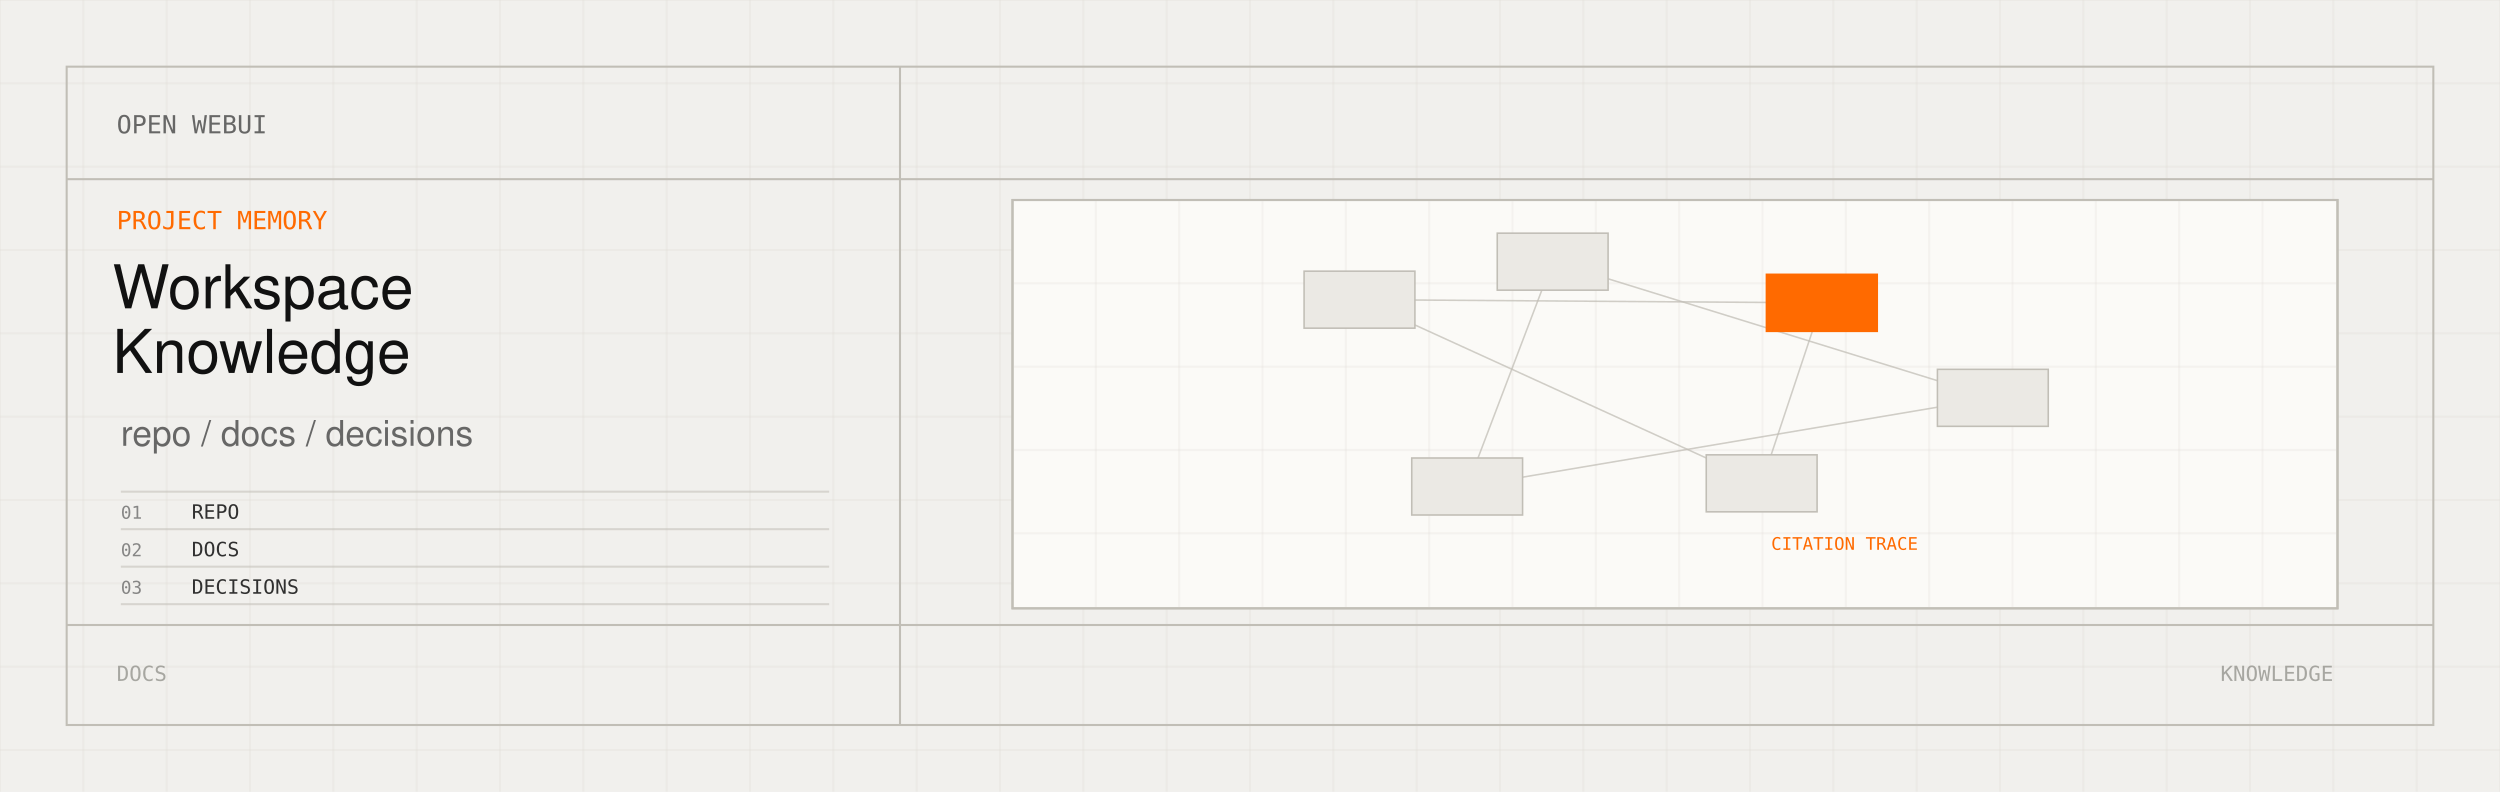
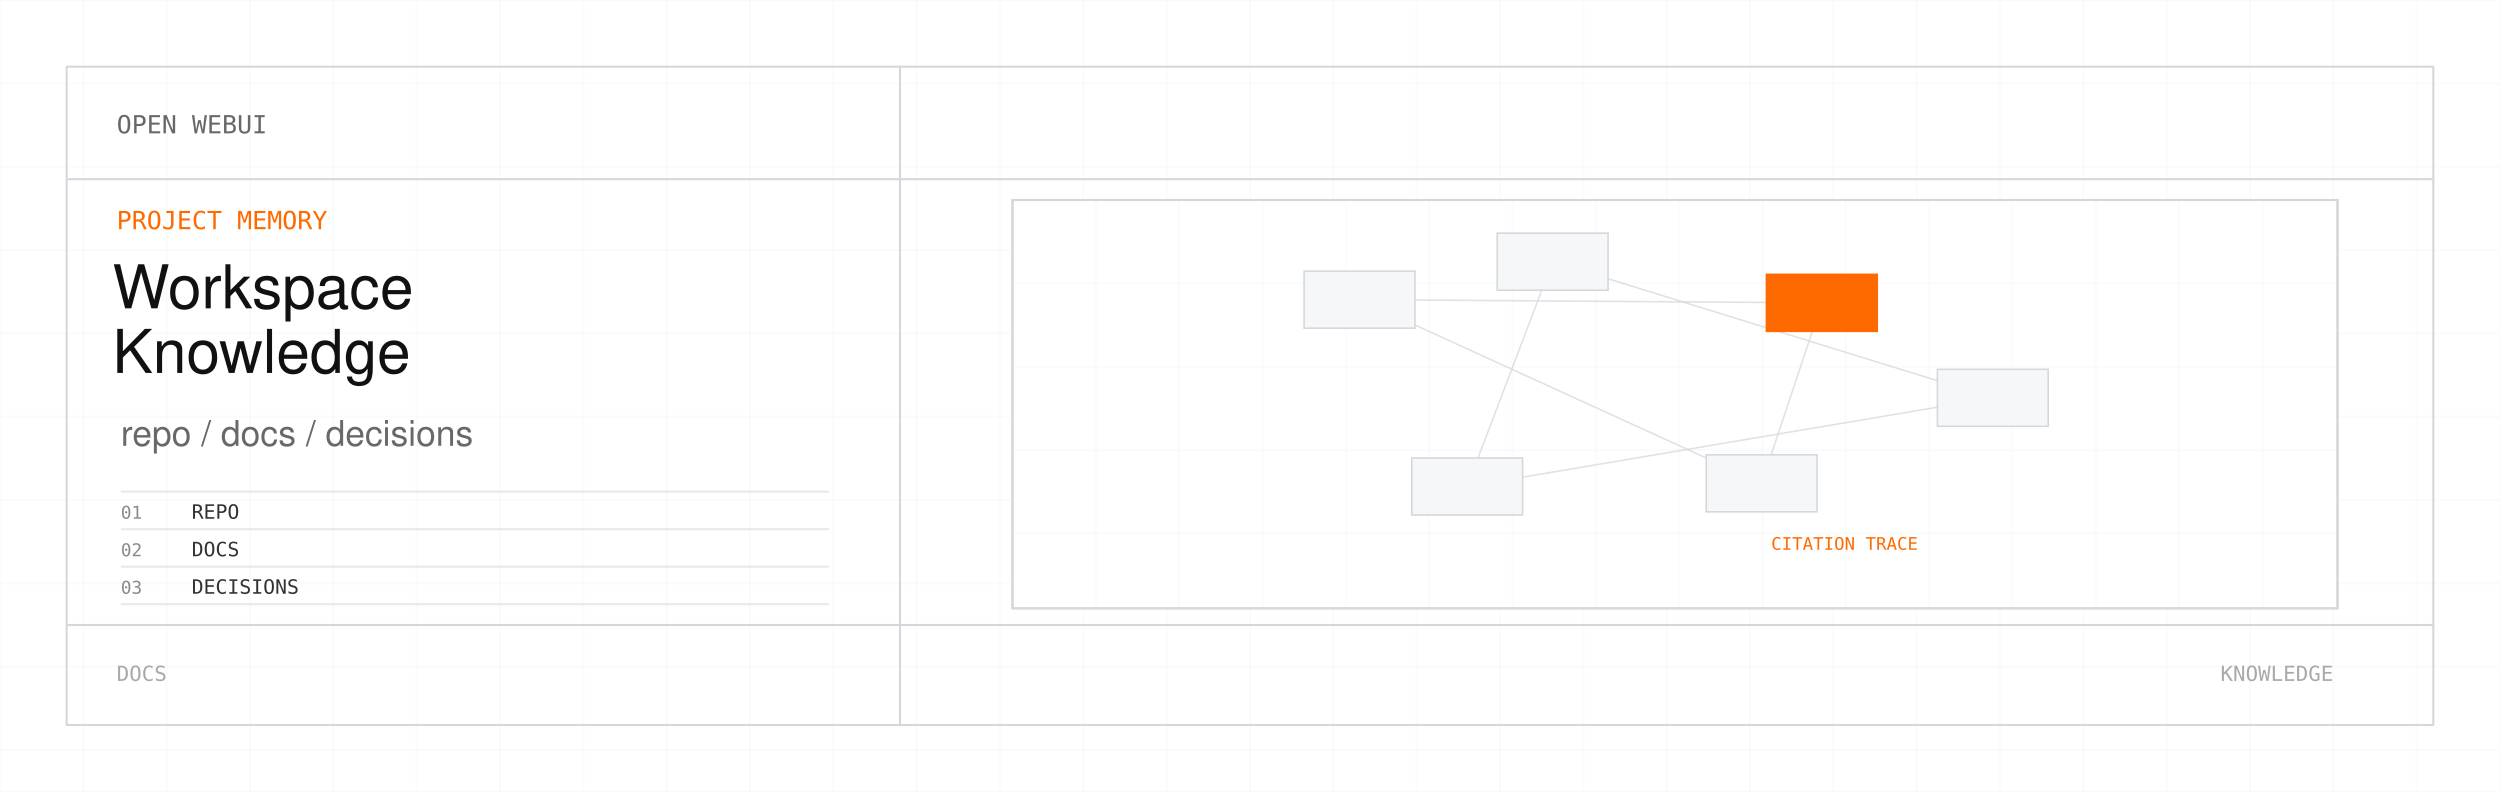
<svg xmlns="http://www.w3.org/2000/svg" viewBox="0 0 1200 380">
  <defs>
    <clipPath id="workspace-knowledge-light-svg-diagram">
      <rect x="486" y="96" width="636" height="196" />
    </clipPath>
  </defs>
-   <rect width="1200" height="380" fill="#f1f0ed" />
-   <path d="M0 0V380" stroke="#dedbd4" opacity="0.28" />
-   <path d="M40 0V380" stroke="#dedbd4" opacity="0.28" />
-   <path d="M80 0V380" stroke="#dedbd4" opacity="0.28" />
-   <path d="M120 0V380" stroke="#dedbd4" opacity="0.28" />
-   <path d="M160 0V380" stroke="#dedbd4" opacity="0.28" />
-   <path d="M200 0V380" stroke="#dedbd4" opacity="0.28" />
-   <path d="M240 0V380" stroke="#dedbd4" opacity="0.28" />
-   <path d="M280 0V380" stroke="#dedbd4" opacity="0.28" />
-   <path d="M320 0V380" stroke="#dedbd4" opacity="0.28" />
-   <path d="M360 0V380" stroke="#dedbd4" opacity="0.28" />
-   <path d="M400 0V380" stroke="#dedbd4" opacity="0.28" />
-   <path d="M440 0V380" stroke="#dedbd4" opacity="0.28" />
-   <path d="M480 0V380" stroke="#dedbd4" opacity="0.28" />
-   <path d="M520 0V380" stroke="#dedbd4" opacity="0.28" />
-   <path d="M560 0V380" stroke="#dedbd4" opacity="0.28" />
-   <path d="M600 0V380" stroke="#dedbd4" opacity="0.28" />
-   <path d="M640 0V380" stroke="#dedbd4" opacity="0.28" />
-   <path d="M680 0V380" stroke="#dedbd4" opacity="0.28" />
-   <path d="M720 0V380" stroke="#dedbd4" opacity="0.28" />
-   <path d="M760 0V380" stroke="#dedbd4" opacity="0.28" />
-   <path d="M800 0V380" stroke="#dedbd4" opacity="0.28" />
-   <path d="M840 0V380" stroke="#dedbd4" opacity="0.28" />
-   <path d="M880 0V380" stroke="#dedbd4" opacity="0.28" />
-   <path d="M920 0V380" stroke="#dedbd4" opacity="0.28" />
-   <path d="M960 0V380" stroke="#dedbd4" opacity="0.28" />
-   <path d="M1000 0V380" stroke="#dedbd4" opacity="0.28" />
-   <path d="M1040 0V380" stroke="#dedbd4" opacity="0.28" />
-   <path d="M1080 0V380" stroke="#dedbd4" opacity="0.28" />
-   <path d="M1120 0V380" stroke="#dedbd4" opacity="0.28" />
-   <path d="M1160 0V380" stroke="#dedbd4" opacity="0.28" />
-   <path d="M1200 0V380" stroke="#dedbd4" opacity="0.28" />
-   <path d="M0 0H1200" stroke="#dedbd4" opacity="0.28" />
-   <path d="M0 40H1200" stroke="#dedbd4" opacity="0.28" />
-   <path d="M0 80H1200" stroke="#dedbd4" opacity="0.28" />
-   <path d="M0 120H1200" stroke="#dedbd4" opacity="0.28" />
-   <path d="M0 160H1200" stroke="#dedbd4" opacity="0.28" />
-   <path d="M0 200H1200" stroke="#dedbd4" opacity="0.28" />
-   <path d="M0 240H1200" stroke="#dedbd4" opacity="0.28" />
-   <path d="M0 280H1200" stroke="#dedbd4" opacity="0.28" />
-   <path d="M0 320H1200" stroke="#dedbd4" opacity="0.28" />
-   <path d="M0 360H1200" stroke="#dedbd4" opacity="0.28" />
-   <rect x="32" y="32" width="1136" height="316" fill="none" stroke="#c1beb6" stroke-width="1" />
-   <path d="M32 86H1168M432 32V348M32 300H1168" stroke="#c1beb6" stroke-width="1" />
+   <rect width="1200" height="380" fill="#ffffff" />
+   <path d="M0 0V380" stroke="#eceff2" opacity="0.28" />
+   <path d="M40 0V380" stroke="#eceff2" opacity="0.28" />
+   <path d="M80 0V380" stroke="#eceff2" opacity="0.28" />
+   <path d="M120 0V380" stroke="#eceff2" opacity="0.28" />
+   <path d="M160 0V380" stroke="#eceff2" opacity="0.28" />
+   <path d="M200 0V380" stroke="#eceff2" opacity="0.28" />
+   <path d="M240 0V380" stroke="#eceff2" opacity="0.28" />
+   <path d="M280 0V380" stroke="#eceff2" opacity="0.28" />
+   <path d="M320 0V380" stroke="#eceff2" opacity="0.28" />
+   <path d="M360 0V380" stroke="#eceff2" opacity="0.28" />
+   <path d="M400 0V380" stroke="#eceff2" opacity="0.28" />
+   <path d="M440 0V380" stroke="#eceff2" opacity="0.28" />
+   <path d="M480 0V380" stroke="#eceff2" opacity="0.28" />
+   <path d="M520 0V380" stroke="#eceff2" opacity="0.28" />
+   <path d="M560 0V380" stroke="#eceff2" opacity="0.28" />
+   <path d="M600 0V380" stroke="#eceff2" opacity="0.28" />
+   <path d="M640 0V380" stroke="#eceff2" opacity="0.28" />
+   <path d="M680 0V380" stroke="#eceff2" opacity="0.28" />
+   <path d="M720 0V380" stroke="#eceff2" opacity="0.28" />
+   <path d="M760 0V380" stroke="#eceff2" opacity="0.28" />
+   <path d="M800 0V380" stroke="#eceff2" opacity="0.28" />
+   <path d="M840 0V380" stroke="#eceff2" opacity="0.28" />
+   <path d="M880 0V380" stroke="#eceff2" opacity="0.28" />
+   <path d="M920 0V380" stroke="#eceff2" opacity="0.28" />
+   <path d="M960 0V380" stroke="#eceff2" opacity="0.28" />
+   <path d="M1000 0V380" stroke="#eceff2" opacity="0.28" />
+   <path d="M1040 0V380" stroke="#eceff2" opacity="0.28" />
+   <path d="M1080 0V380" stroke="#eceff2" opacity="0.28" />
+   <path d="M1120 0V380" stroke="#eceff2" opacity="0.28" />
+   <path d="M1160 0V380" stroke="#eceff2" opacity="0.28" />
+   <path d="M1200 0V380" stroke="#eceff2" opacity="0.28" />
+   <path d="M0 0H1200" stroke="#eceff2" opacity="0.28" />
+   <path d="M0 40H1200" stroke="#eceff2" opacity="0.28" />
+   <path d="M0 80H1200" stroke="#eceff2" opacity="0.28" />
+   <path d="M0 120H1200" stroke="#eceff2" opacity="0.28" />
+   <path d="M0 160H1200" stroke="#eceff2" opacity="0.28" />
+   <path d="M0 200H1200" stroke="#eceff2" opacity="0.28" />
+   <path d="M0 240H1200" stroke="#eceff2" opacity="0.28" />
+   <path d="M0 280H1200" stroke="#eceff2" opacity="0.28" />
+   <path d="M0 320H1200" stroke="#eceff2" opacity="0.28" />
+   <path d="M0 360H1200" stroke="#eceff2" opacity="0.28" />
+   <rect x="32" y="32" width="1136" height="316" fill="none" stroke="#d4d7dc" stroke-width="1" />
+   <path d="M32 86H1168M432 32V348M32 300H1168" stroke="#d4d7dc" stroke-width="1" />
  <text x="56" y="64" font-family="JetBrains Mono, SFMono-Regular, Menlo, Consolas, monospace" font-size="12" fill="#585858" opacity="0.9" text-anchor="start">OPEN WEBUI</text>
  <text x="56" y="110" font-family="JetBrains Mono, SFMono-Regular, Menlo, Consolas, monospace" font-size="12" fill="#ff6a00" opacity="1" text-anchor="start">PROJECT MEMORY</text>
  <text x="54" y="148" font-family="Helvetica Neue, Helvetica, Arial, sans-serif" font-size="29" font-weight="400" fill="#111111" opacity="1" text-anchor="start">Workspace</text>
  <text x="54" y="179" font-family="Helvetica Neue, Helvetica, Arial, sans-serif" font-size="29" font-weight="400" fill="#111111" opacity="1" text-anchor="start">Knowledge</text>
  <text x="58" y="214" font-family="Helvetica Neue, Helvetica, Arial, sans-serif" font-size="17" font-weight="350" fill="#585858" opacity="0.9" text-anchor="start">repo / docs / decisions</text>
-   <path d="M58 236H398" stroke="#c1beb6" opacity="0.55" />
+   <path d="M58 236H398" stroke="#d4d7dc" opacity="0.55" />
  <text x="58" y="249" font-family="JetBrains Mono, SFMono-Regular, Menlo, Consolas, monospace" font-size="8.5" fill="#585858" opacity="0.7" text-anchor="start">01</text>
  <text x="92" y="249" font-family="JetBrains Mono, SFMono-Regular, Menlo, Consolas, monospace" font-size="9.5" fill="#111111" opacity="0.86" text-anchor="start">REPO</text>
-   <path d="M58 254H398" stroke="#c1beb6" opacity="0.55" />
+   <path d="M58 254H398" stroke="#d4d7dc" opacity="0.55" />
  <text x="58" y="267" font-family="JetBrains Mono, SFMono-Regular, Menlo, Consolas, monospace" font-size="8.5" fill="#585858" opacity="0.7" text-anchor="start">02</text>
  <text x="92" y="267" font-family="JetBrains Mono, SFMono-Regular, Menlo, Consolas, monospace" font-size="9.5" fill="#111111" opacity="0.86" text-anchor="start">DOCS</text>
-   <path d="M58 272H398" stroke="#c1beb6" opacity="0.55" />
+   <path d="M58 272H398" stroke="#d4d7dc" opacity="0.55" />
  <text x="58" y="285" font-family="JetBrains Mono, SFMono-Regular, Menlo, Consolas, monospace" font-size="8.5" fill="#585858" opacity="0.7" text-anchor="start">03</text>
  <text x="92" y="285" font-family="JetBrains Mono, SFMono-Regular, Menlo, Consolas, monospace" font-size="9.5" fill="#111111" opacity="0.86" text-anchor="start">DECISIONS</text>
-   <path d="M58 290H398" stroke="#c1beb6" opacity="0.55" />
-   <rect x="486" y="96" width="636" height="196" fill="#fbfaf7" stroke="#c1beb6" />
+   <path d="M58 290H398" stroke="#d4d7dc" opacity="0.55" />
+   <rect x="486" y="96" width="636" height="196" fill="#ffffff" stroke="#d4d7dc" />
  <g clip-path="url(#workspace-knowledge-light-svg-diagram)">
-     <path d="M526 96V292" stroke="#dedbd4" opacity="0.24" />
-     <path d="M566 96V292" stroke="#dedbd4" opacity="0.24" />
-     <path d="M606 96V292" stroke="#dedbd4" opacity="0.24" />
-     <path d="M646 96V292" stroke="#dedbd4" opacity="0.24" />
-     <path d="M686 96V292" stroke="#dedbd4" opacity="0.24" />
-     <path d="M726 96V292" stroke="#dedbd4" opacity="0.24" />
-     <path d="M766 96V292" stroke="#dedbd4" opacity="0.24" />
-     <path d="M806 96V292" stroke="#dedbd4" opacity="0.24" />
-     <path d="M846 96V292" stroke="#dedbd4" opacity="0.24" />
-     <path d="M886 96V292" stroke="#dedbd4" opacity="0.24" />
-     <path d="M926 96V292" stroke="#dedbd4" opacity="0.24" />
-     <path d="M966 96V292" stroke="#dedbd4" opacity="0.24" />
-     <path d="M1006 96V292" stroke="#dedbd4" opacity="0.24" />
-     <path d="M1046 96V292" stroke="#dedbd4" opacity="0.24" />
-     <path d="M1086 96V292" stroke="#dedbd4" opacity="0.24" />
-     <path d="M486 136H1122" stroke="#dedbd4" opacity="0.24" />
-     <path d="M486 176H1122" stroke="#dedbd4" opacity="0.24" />
-     <path d="M486 216H1122" stroke="#dedbd4" opacity="0.24" />
-     <path d="M486 256H1122" stroke="#dedbd4" opacity="0.24" />
+     <path d="M526 96V292" stroke="#eceff2" opacity="0.24" />
+     <path d="M566 96V292" stroke="#eceff2" opacity="0.24" />
+     <path d="M606 96V292" stroke="#eceff2" opacity="0.24" />
+     <path d="M646 96V292" stroke="#eceff2" opacity="0.24" />
+     <path d="M686 96V292" stroke="#eceff2" opacity="0.24" />
+     <path d="M726 96V292" stroke="#eceff2" opacity="0.24" />
+     <path d="M766 96V292" stroke="#eceff2" opacity="0.24" />
+     <path d="M806 96V292" stroke="#eceff2" opacity="0.24" />
+     <path d="M846 96V292" stroke="#eceff2" opacity="0.24" />
+     <path d="M886 96V292" stroke="#eceff2" opacity="0.24" />
+     <path d="M926 96V292" stroke="#eceff2" opacity="0.24" />
+     <path d="M966 96V292" stroke="#eceff2" opacity="0.24" />
+     <path d="M1006 96V292" stroke="#eceff2" opacity="0.24" />
+     <path d="M1046 96V292" stroke="#eceff2" opacity="0.24" />
+     <path d="M1086 96V292" stroke="#eceff2" opacity="0.24" />
+     <path d="M486 136H1122" stroke="#eceff2" opacity="0.24" />
+     <path d="M486 176H1122" stroke="#eceff2" opacity="0.24" />
+     <path d="M486 216H1122" stroke="#eceff2" opacity="0.24" />
+     <path d="M486 256H1122" stroke="#eceff2" opacity="0.24" />
    <g transform="translate(800 194) scale(0.76) translate(-804 -194)">
-       <path d="M610 128L902 130" stroke="#c1beb6" opacity="0.75" />
-       <path d="M610 128L864 244" stroke="#c1beb6" opacity="0.75" />
-       <path d="M732 104L678 246" stroke="#c1beb6" opacity="0.75" />
-       <path d="M732 104L1010 190" stroke="#c1beb6" opacity="0.75" />
-       <path d="M902 130L864 244" stroke="#c1beb6" opacity="0.75" />
-       <path d="M678 246L1010 190" stroke="#c1beb6" opacity="0.75" />
-       <rect x="575" y="110" width="70" height="36" fill="#ebe9e4" stroke="#c1beb6" />
-       <rect x="697" y="86" width="70" height="36" fill="#ebe9e4" stroke="#c1beb6" />
+       <path d="M610 128L902 130" stroke="#d4d7dc" opacity="0.75" />
+       <path d="M610 128L864 244" stroke="#d4d7dc" opacity="0.75" />
+       <path d="M732 104L678 246" stroke="#d4d7dc" opacity="0.75" />
+       <path d="M732 104L1010 190" stroke="#d4d7dc" opacity="0.75" />
+       <path d="M902 130L864 244" stroke="#d4d7dc" opacity="0.75" />
+       <path d="M678 246L1010 190" stroke="#d4d7dc" opacity="0.75" />
+       <rect x="575" y="110" width="70" height="36" fill="#f6f7f8" stroke="#d4d7dc" />
+       <rect x="697" y="86" width="70" height="36" fill="#f6f7f8" stroke="#d4d7dc" />
      <rect x="867" y="112" width="70" height="36" fill="#ff6a00" stroke="#ff6a00" />
-       <rect x="643" y="228" width="70" height="36" fill="#ebe9e4" stroke="#c1beb6" />
-       <rect x="829" y="226" width="70" height="36" fill="#ebe9e4" stroke="#c1beb6" />
-       <rect x="975" y="172" width="70" height="36" fill="#ebe9e4" stroke="#c1beb6" />
+       <rect x="643" y="228" width="70" height="36" fill="#f6f7f8" stroke="#d4d7dc" />
+       <rect x="829" y="226" width="70" height="36" fill="#f6f7f8" stroke="#d4d7dc" />
+       <rect x="975" y="172" width="70" height="36" fill="#f6f7f8" stroke="#d4d7dc" />
      <text x="870" y="286" font-family="JetBrains Mono, SFMono-Regular, Menlo, Consolas, monospace" font-size="11" fill="#ff6a00" opacity="1" text-anchor="start">CITATION TRACE</text>
    </g>
  </g>
-   <rect x="486" y="96" width="636" height="196" fill="none" stroke="#c1beb6" />
-   <text x="56" y="324" font-family="JetBrains Mono, SFMono-Regular, Menlo, Consolas, monospace" font-size="10" fill="#8a8a84" opacity="0.72" text-anchor="start" dominant-baseline="middle">DOCS</text>
-   <text x="1120" y="324" font-family="JetBrains Mono, SFMono-Regular, Menlo, Consolas, monospace" font-size="10" fill="#8a8a84" opacity="0.72" text-anchor="end" dominant-baseline="middle">KNOWLEDGE</text>
+   <rect x="486" y="96" width="636" height="196" fill="none" stroke="#d4d7dc" />
+   <text x="56" y="324" font-family="JetBrains Mono, SFMono-Regular, Menlo, Consolas, monospace" font-size="10" fill="#888888" opacity="0.72" text-anchor="start" dominant-baseline="middle">DOCS</text>
+   <text x="1120" y="324" font-family="JetBrains Mono, SFMono-Regular, Menlo, Consolas, monospace" font-size="10" fill="#888888" opacity="0.72" text-anchor="end" dominant-baseline="middle">KNOWLEDGE</text>
</svg>
